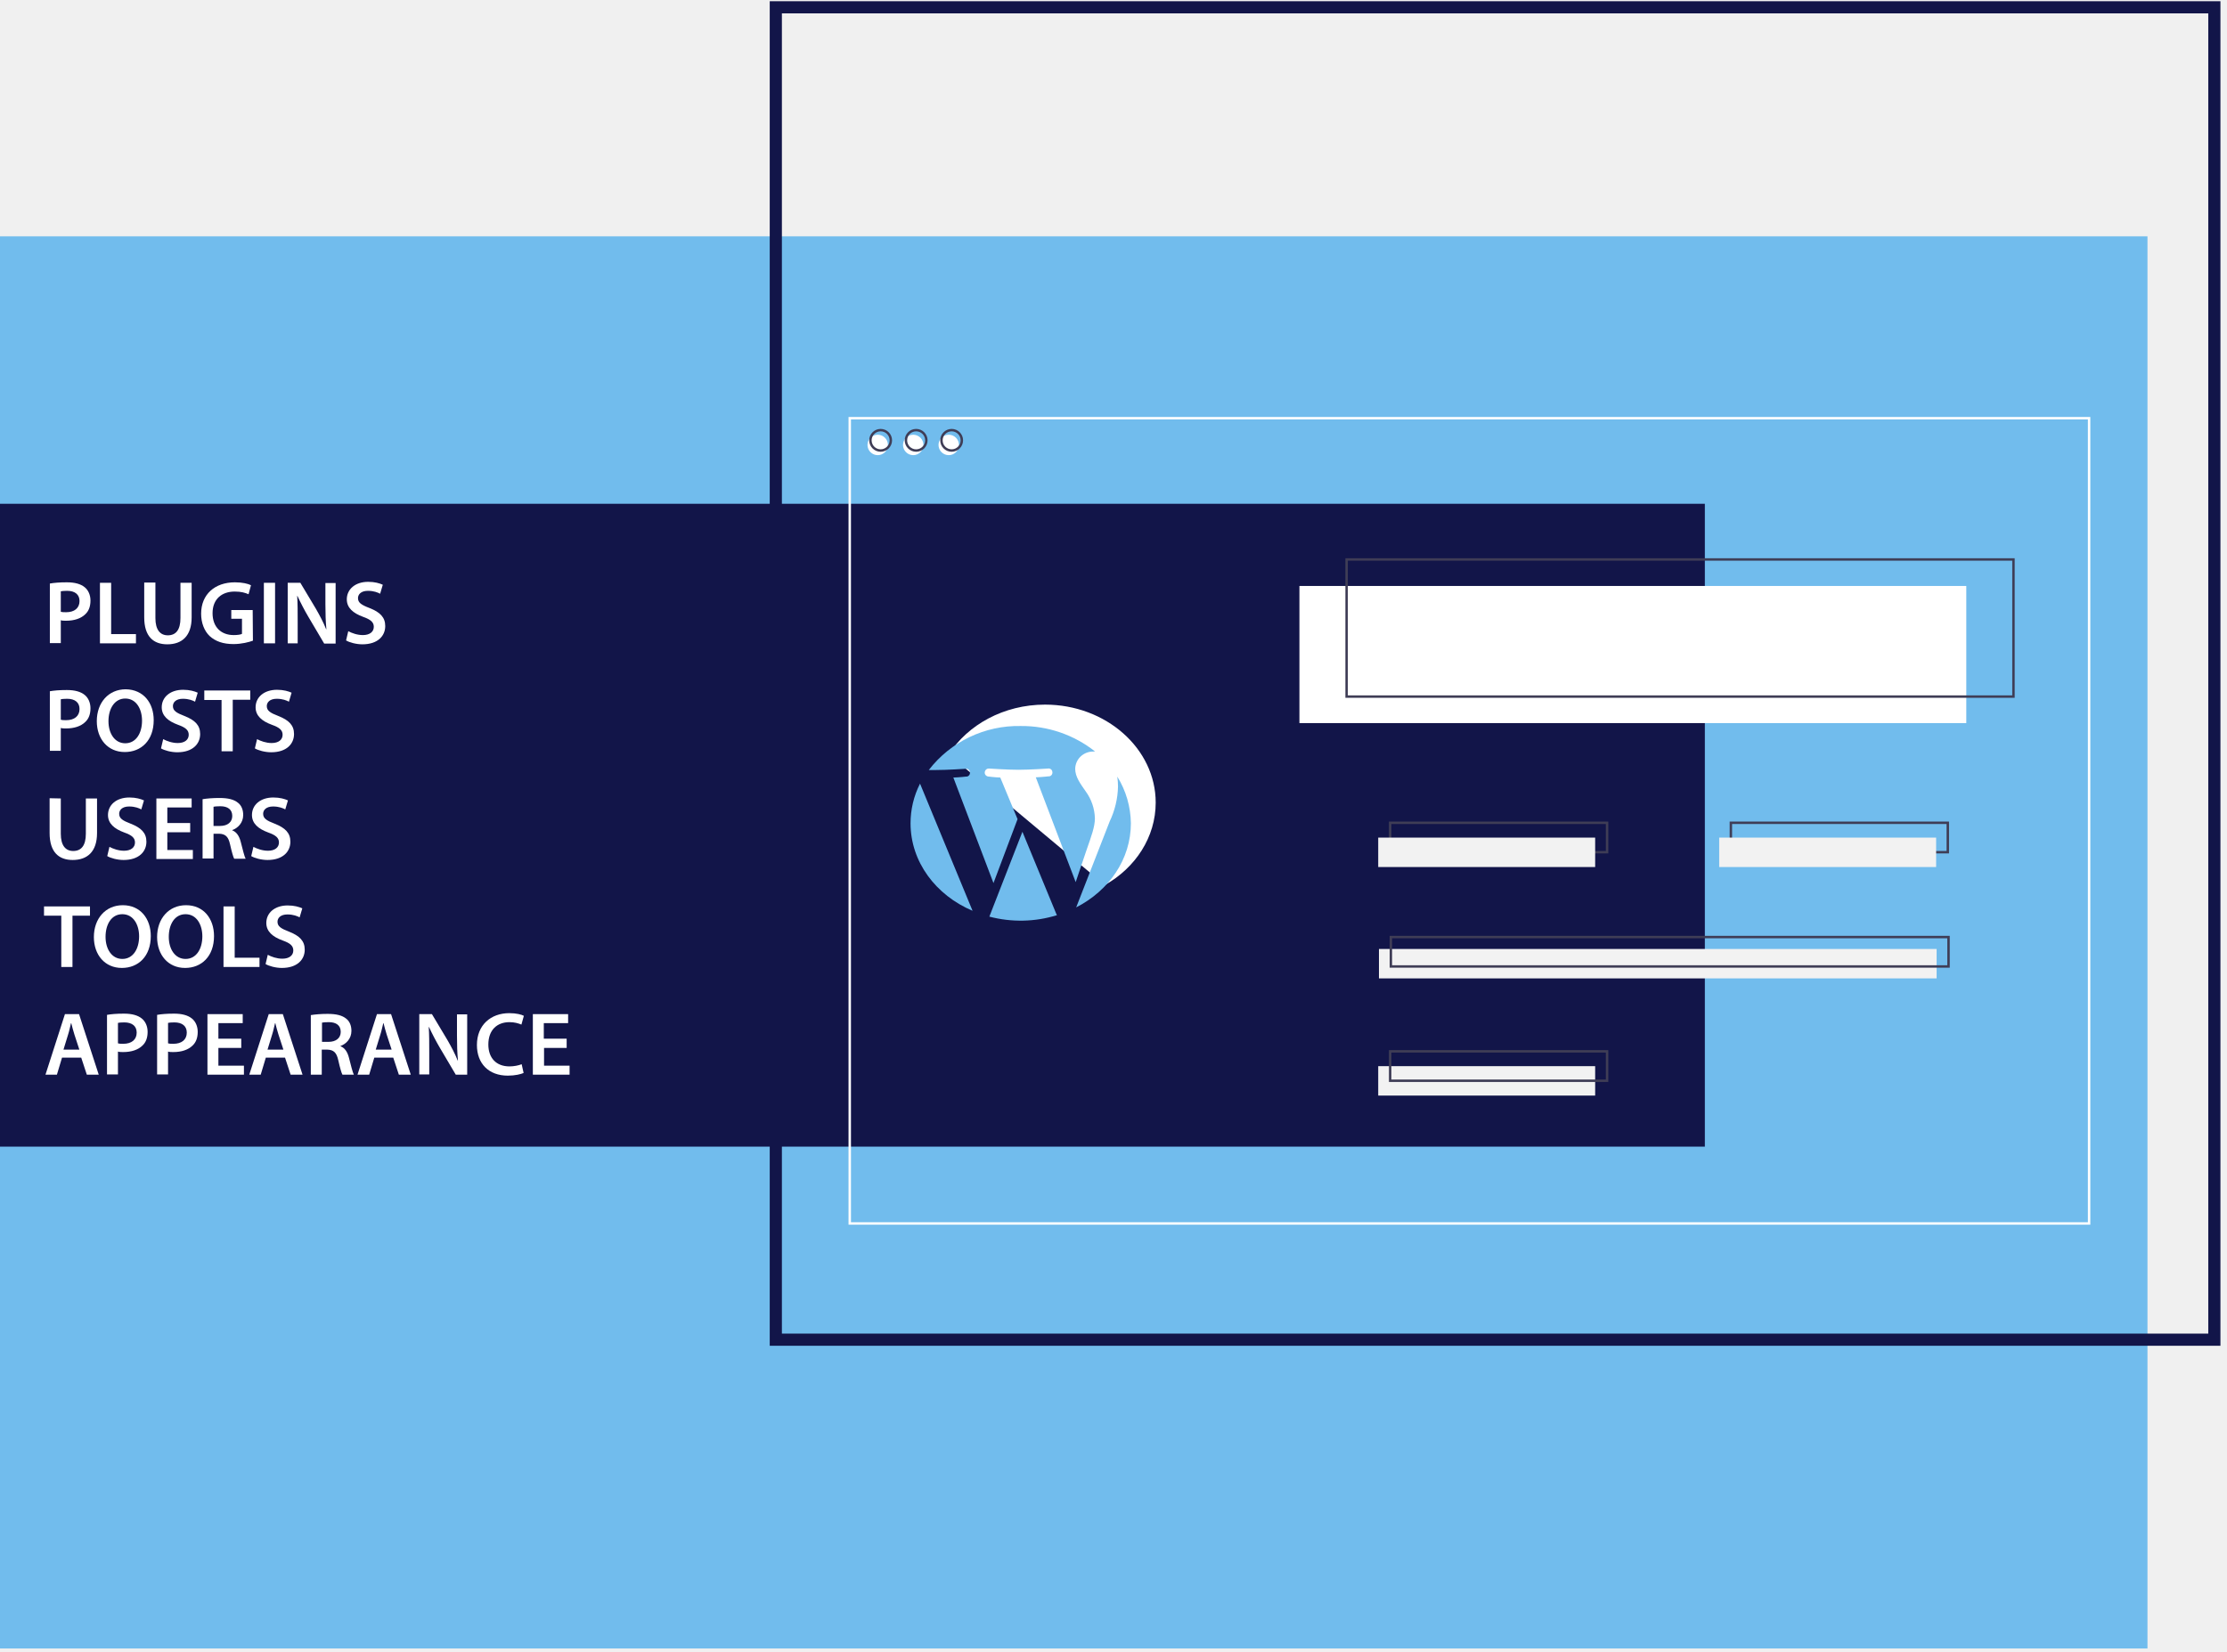
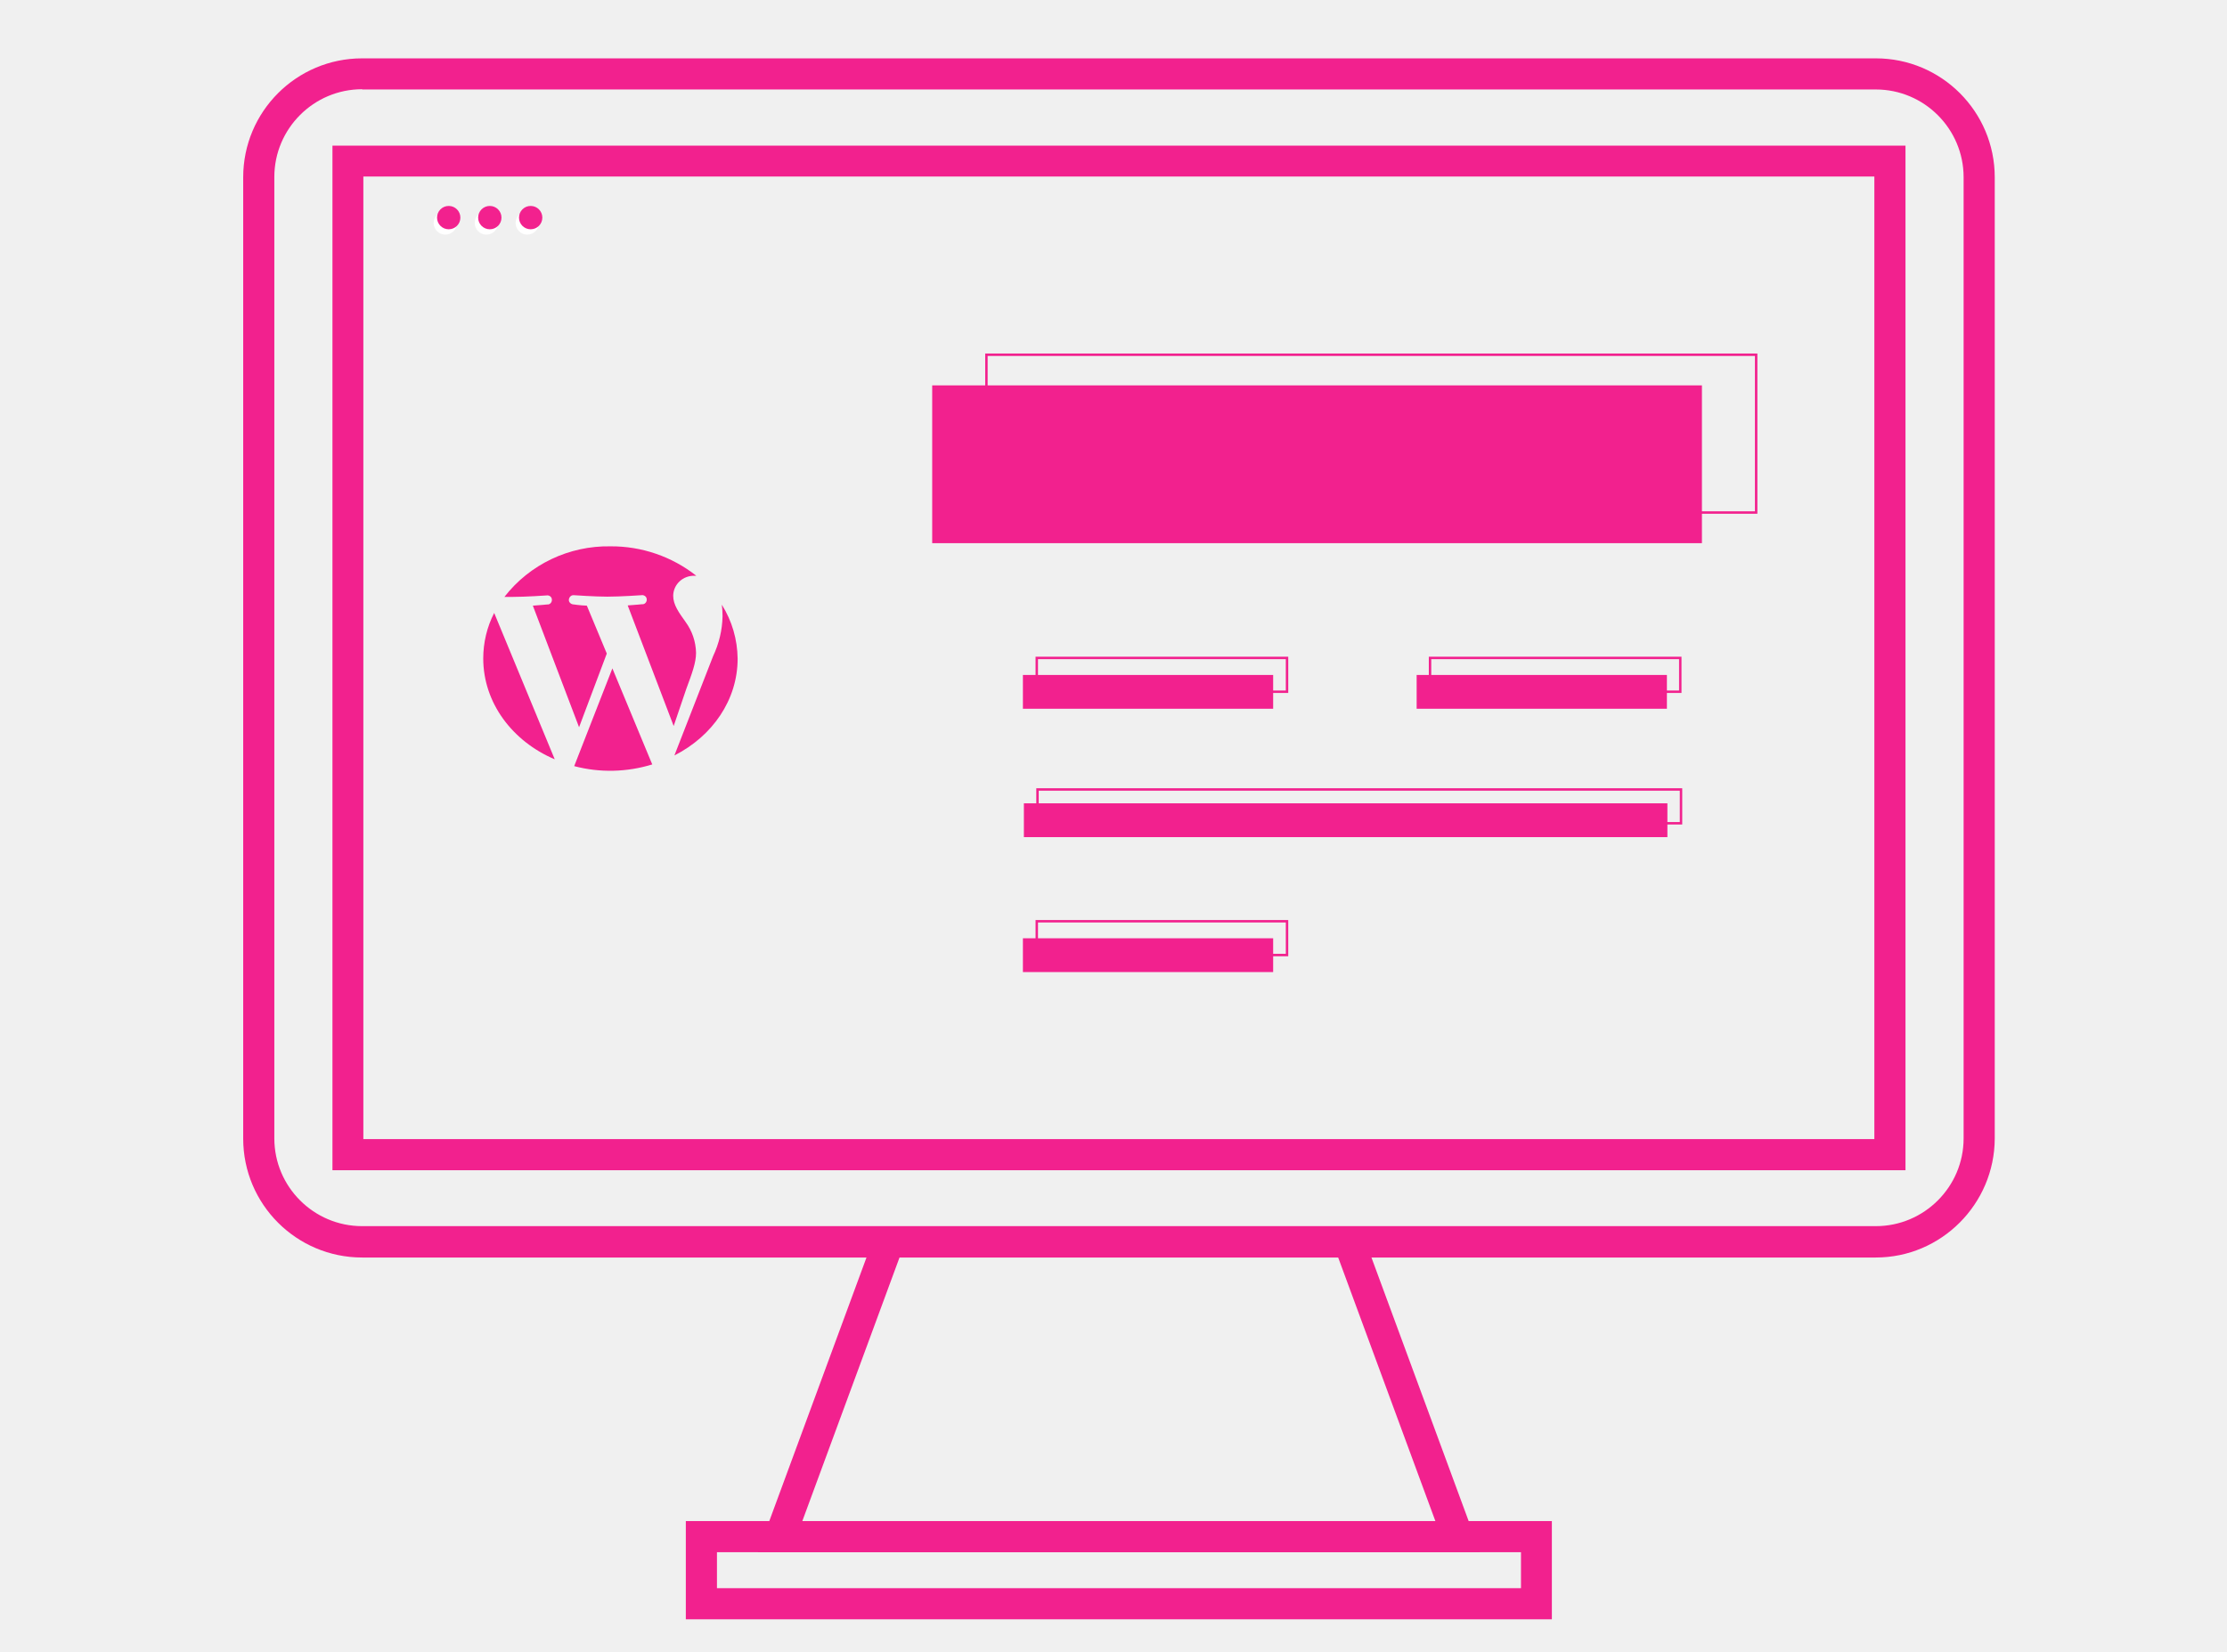
<svg xmlns="http://www.w3.org/2000/svg" version="1.1" id="f1410098-b6ef-424e-beee-8c1519bc1d1f" x="0px" y="0px" viewBox="0 0 915.7 679.3" style="enable-background:new 0 0 915.7 679.3;" xml:space="preserve">
  <style type="text/css">
- 	.st0{fill:#71BCED;}
- 	.st1{fill:#121549;}
- 	.st2{fill:none;stroke:#121549;stroke-width:5;stroke-miterlimit:10;}
+ 	.st0{fill:#F2218E;}
+ 	.st1{display:none;fill:#FFFFFF;}
+ 	.st2{fill:none;stroke:#F2218E;stroke-miterlimit:10;}
	.st3{fill:#FFFFFF;}
- 	.st4{fill:none;stroke:#3F3D56;stroke-miterlimit:10;}
- 	.st5{fill:none;stroke:#FFFFFF;stroke-miterlimit:10;}
- 	.st6{fill:none;}
- 	.st7{fill:#F2F2F2;}
+ 	.st4{display:none;fill:none;stroke:#F2218E;stroke-miterlimit:10;}
+ 	.st5{display:none;fill:none;}
</style>
  <g>
-     <rect x="-2.1" y="97.2" class="st0" width="885.1" height="580.8" />
-     <rect x="-3.1" y="207.2" class="st1" width="704.1" height="264.4" />
-     <rect x="319" y="3" class="st2" width="591.5" height="548" />
    <g>
-       <g>
-         <path class="st3" d="M20.5,240c1.7-0.3,3.9-0.5,7-0.5c3.3,0,5.7,0.7,7.3,2c1.5,1.2,2.4,3.2,2.4,5.5c0,2.4-0.7,4.3-2.1,5.6     c-1.8,1.8-4.6,2.7-7.9,2.7c-0.9,0-1.6,0-2.2-0.2v9.4h-4.5C20.5,264.5,20.5,240,20.5,240z M25,251.6c0.6,0.2,1.3,0.2,2.2,0.2     c3.4,0,5.5-1.7,5.5-4.6c0-2.7-1.9-4.2-5.1-4.2c-1.3,0-2.2,0.1-2.6,0.2V251.6z" />
-         <path class="st3" d="M41.1,239.7h4.6v21.1h10.2v3.8H41.1V239.7z" />
-         <path class="st3" d="M63.9,239.7v14.5c0,4.9,2,7.1,5.1,7.1c3.3,0,5.2-2.2,5.2-7.1v-14.5h4.6v14.2c0,7.7-4,11.1-10,11.1     c-5.7,0-9.5-3.2-9.5-11.1v-14.3h4.6C63.9,239.6,63.9,239.7,63.9,239.7z" />
-         <path class="st3" d="M104,263.5c-1.6,0.6-4.7,1.4-8,1.4c-4.2,0-7.4-1.1-9.8-3.3c-2.2-2.1-3.5-5.4-3.5-9.2     c0-7.9,5.6-12.9,13.9-12.9c3.1,0,5.5,0.6,6.6,1.2l-1,3.7c-1.4-0.6-3-1.1-5.7-1.1c-5.3,0-9.1,3.1-9.1,8.9c0,5.7,3.5,9,8.7,9     c1.6,0,2.9-0.2,3.4-0.5v-6.2h-4.4v-3.6h8.8L104,263.5L104,263.5z" />
-         <path class="st3" d="M113.1,239.7v24.9h-4.6v-24.9L113.1,239.7L113.1,239.7z" />
-         <path class="st3" d="M118.3,264.6v-24.9h5.2l6.4,10.7c1.6,2.8,3.1,5.6,4.2,8.4h0.1c-0.3-3.3-0.4-6.5-0.4-10.3v-8.7h4.2v24.9h-4.7     l-6.5-11c-1.6-2.7-3.2-5.8-4.5-8.6h-0.1c0.2,3.2,0.2,6.5,0.2,10.6v8.9H118.3z" />
-         <path class="st3" d="M143.2,259.6c1.5,0.8,3.7,1.6,6,1.6c2.9,0,4.5-1.4,4.5-3.4c0-1.9-1.3-3-4.4-4.1c-4.1-1.5-6.7-3.7-6.7-7.2     c0-4.1,3.4-7.2,8.8-7.2c2.7,0,4.7,0.6,6,1.2l-1.1,3.7c-0.9-0.5-2.6-1.2-5-1.2c-2.9,0-4.1,1.5-4.1,3c0,1.9,1.4,2.8,4.8,4.1     c4.3,1.7,6.4,3.8,6.4,7.4c0,4-3,7.5-9.4,7.5c-2.6,0-5.4-0.8-6.7-1.6L143.2,259.6z" />
-         <path class="st3" d="M20.5,284.3c1.7-0.3,3.9-0.5,7-0.5c3.3,0,5.7,0.7,7.3,2c1.5,1.2,2.4,3.2,2.4,5.5c0,2.4-0.7,4.3-2.1,5.6     c-1.8,1.8-4.6,2.7-7.9,2.7c-0.9,0-1.6,0-2.2-0.2v9.4h-4.5C20.5,308.8,20.5,284.3,20.5,284.3z M25,296c0.6,0.2,1.3,0.2,2.2,0.2     c3.4,0,5.5-1.7,5.5-4.6c0-2.7-1.9-4.2-5.1-4.2c-1.3,0-2.2,0.1-2.6,0.2V296z" />
-         <path class="st3" d="M63.2,296.2c0,8.3-5.1,13.1-11.9,13.1c-7,0-11.5-5.4-11.5-12.7c0-7.6,4.8-13.1,11.9-13.1     C59,283.6,63.2,289.1,63.2,296.2z M44.6,296.6c0,5.1,2.6,9.1,6.9,9.1c4.4,0,6.9-4.1,6.9-9.3c0-4.7-2.3-9.1-6.9-9.1     C47.1,287.3,44.6,291.5,44.6,296.6z" />
-         <path class="st3" d="M67.1,304c1.5,0.8,3.7,1.6,6,1.6c2.9,0,4.5-1.4,4.5-3.4c0-1.9-1.3-3-4.4-4.1c-4.1-1.5-6.7-3.7-6.7-7.2     c0-4.1,3.4-7.2,8.8-7.2c2.7,0,4.7,0.6,6,1.2l-1.1,3.7c-0.9-0.5-2.6-1.2-5-1.2c-2.9,0-4.1,1.5-4.1,3c0,1.9,1.4,2.8,4.8,4.1     c4.3,1.7,6.4,3.8,6.4,7.4c0,4-3,7.5-9.4,7.5c-2.6,0-5.4-0.8-6.7-1.6L67.1,304z" />
-         <path class="st3" d="M91.1,287.9H84V284h18.9v3.8h-7.2V309h-4.6C91.1,309,91.1,287.9,91.1,287.9z" />
-         <path class="st3" d="M105.7,304c1.5,0.8,3.7,1.6,6,1.6c2.9,0,4.5-1.4,4.5-3.4c0-1.9-1.3-3-4.4-4.1c-4.1-1.5-6.7-3.7-6.7-7.2     c0-4.1,3.4-7.2,8.8-7.2c2.7,0,4.7,0.6,6,1.2l-1.1,3.7c-0.9-0.5-2.6-1.2-5-1.2c-2.9,0-4.1,1.5-4.1,3c0,1.9,1.4,2.8,4.8,4.1     c4.3,1.7,6.4,3.8,6.4,7.4c0,4-3,7.5-9.4,7.5c-2.6,0-5.4-0.8-6.7-1.6L105.7,304z" />
-         <path class="st3" d="M25,328.4v14.5c0,4.9,2,7.1,5.1,7.1c3.3,0,5.2-2.2,5.2-7.1v-14.5h4.6v14.2c0,7.7-4,11.1-10,11.1     c-5.7,0-9.5-3.2-9.5-11.1v-14.3L25,328.4L25,328.4z" />
-         <path class="st3" d="M45,348.3c1.5,0.8,3.7,1.6,6,1.6c2.9,0,4.5-1.4,4.5-3.4c0-1.9-1.3-3-4.4-4.1c-4.1-1.5-6.7-3.7-6.7-7.2     c0-4.1,3.4-7.2,8.8-7.2c2.7,0,4.7,0.6,6,1.2l-1.1,3.7c-0.9-0.5-2.6-1.2-5-1.2c-2.9,0-4.1,1.5-4.1,3c0,1.9,1.4,2.8,4.8,4.1     c4.3,1.7,6.4,3.8,6.4,7.4c0,4-3,7.5-9.4,7.5c-2.6,0-5.4-0.8-6.7-1.6L45,348.3z" />
-         <path class="st3" d="M78.2,342.3h-9.4v7.3h10.5v3.7h-15v-24.9h14.5v3.7h-10v6.4h9.4V342.3z" />
-         <path class="st3" d="M83.3,328.7c1.7-0.3,4.3-0.5,6.9-0.5c3.6,0,6,0.6,7.7,2c1.4,1.1,2.1,2.9,2.1,5c0,3.2-2.2,5.4-4.5,6.2v0.1     c1.8,0.7,2.9,2.4,3.5,4.8c0.8,3.1,1.5,6,2,6.9h-4.7c-0.4-0.7-1-2.8-1.7-5.9c-0.7-3.2-1.9-4.3-4.5-4.4h-2.3v10.2h-4.5V328.7z      M87.8,339.7h2.7c3.1,0,5-1.6,5-4.1c0-2.7-1.9-4-4.9-4c-1.4,0-2.4,0.1-2.8,0.2C87.8,331.8,87.8,339.7,87.8,339.7z" />
-         <path class="st3" d="M104.2,348.3c1.5,0.8,3.7,1.6,6,1.6c2.9,0,4.5-1.4,4.5-3.4c0-1.9-1.3-3-4.4-4.1c-4.1-1.5-6.7-3.7-6.7-7.2     c0-4.1,3.4-7.2,8.8-7.2c2.7,0,4.7,0.6,6,1.2l-1.1,3.7c-0.9-0.5-2.6-1.2-5-1.2c-2.9,0-4.1,1.5-4.1,3c0,1.9,1.4,2.8,4.8,4.1     c4.3,1.7,6.4,3.8,6.4,7.4c0,4-3,7.5-9.4,7.5c-2.6,0-5.4-0.8-6.7-1.6L104.2,348.3z" />
-         <path class="st3" d="M25.2,376.6h-7.1v-3.8H37v3.8h-7.2v21.1h-4.6C25.2,397.7,25.2,376.6,25.2,376.6z" />
-         <path class="st3" d="M62,385c0,8.3-5.1,13.1-11.9,13.1c-7,0-11.5-5.4-11.5-12.7c0-7.6,4.8-13.1,11.9-13.1     C57.7,372.3,62,377.8,62,385z M43.4,385.3c0,5.1,2.6,9.1,6.9,9.1c4.4,0,6.9-4.1,6.9-9.3c0-4.7-2.3-9.1-6.9-9.1     C45.8,376,43.4,380.2,43.4,385.3z" />
-         <path class="st3" d="M88,385c0,8.3-5.1,13.1-11.9,13.1c-7,0-11.5-5.4-11.5-12.7c0-7.6,4.8-13.1,11.9-13.1     C83.7,372.3,88,377.8,88,385z M69.4,385.3c0,5.1,2.6,9.1,6.9,9.1c4.4,0,6.9-4.1,6.9-9.3c0-4.7-2.3-9.1-6.9-9.1     C71.8,376,69.4,380.2,69.4,385.3z" />
-         <path class="st3" d="M91.9,372.8h4.6v21.1h10.2v3.8H91.9V372.8z" />
-         <path class="st3" d="M110.1,392.7c1.5,0.8,3.7,1.6,6,1.6c2.9,0,4.5-1.4,4.5-3.4c0-1.9-1.3-3-4.4-4.1c-4.1-1.5-6.7-3.7-6.7-7.2     c0-4.1,3.4-7.2,8.8-7.2c2.7,0,4.7,0.6,6,1.2l-1.1,3.7c-0.9-0.5-2.6-1.2-5-1.2c-2.9,0-4.1,1.5-4.1,3c0,1.9,1.4,2.8,4.8,4.1     c4.3,1.7,6.4,3.8,6.4,7.4c0,4-3,7.5-9.4,7.5c-2.6,0-5.4-0.8-6.7-1.6L110.1,392.7z" />
-         <path class="st3" d="M25.5,435l-2.1,7h-4.7l8-24.9h5.8l8.1,24.9h-4.9l-2.3-7H25.5z M32.6,431.6l-2-6.1c-0.5-1.5-0.9-3.2-1.3-4.7     h-0.1c-0.4,1.5-0.7,3.2-1.2,4.7l-1.9,6.2h6.5V431.6z" />
-         <path class="st3" d="M44,417.4c1.7-0.3,3.9-0.5,7-0.5c3.3,0,5.7,0.7,7.3,2c1.5,1.2,2.4,3.2,2.4,5.5c0,2.4-0.7,4.3-2.1,5.6     c-1.8,1.8-4.6,2.7-7.9,2.7c-0.9,0-1.6,0-2.2-0.2v9.4H44V417.4z M48.5,429.1c0.6,0.2,1.3,0.2,2.2,0.2c3.4,0,5.5-1.7,5.5-4.6     c0-2.7-1.9-4.2-5.1-4.2c-1.3,0-2.2,0.1-2.6,0.2C48.5,420.7,48.5,429.1,48.5,429.1z" />
-         <path class="st3" d="M64.6,417.4c1.7-0.3,3.9-0.5,7-0.5c3.3,0,5.7,0.7,7.3,2c1.5,1.2,2.4,3.2,2.4,5.5c0,2.4-0.7,4.3-2.1,5.6     c-1.8,1.8-4.6,2.7-7.9,2.7c-0.9,0-1.6,0-2.2-0.2v9.4h-4.5C64.6,441.9,64.6,417.4,64.6,417.4z M69.1,429.1     c0.6,0.2,1.3,0.2,2.2,0.2c3.4,0,5.5-1.7,5.5-4.6c0-2.7-1.9-4.2-5.1-4.2c-1.3,0-2.2,0.1-2.6,0.2V429.1z" />
-         <path class="st3" d="M99.2,431h-9.4v7.3h10.5v3.7h-15v-24.9h14.5v3.7h-10v6.4h9.4V431z" />
-         <path class="st3" d="M109.3,435l-2.1,7h-4.7l8-24.9h5.8l8.1,24.9h-4.9l-2.3-7H109.3z M116.5,431.6l-2-6.1     c-0.5-1.5-0.9-3.2-1.3-4.7h-0.1c-0.4,1.5-0.7,3.2-1.2,4.7l-1.9,6.2h6.5V431.6z" />
-         <path class="st3" d="M127.8,417.5c1.7-0.3,4.3-0.5,6.9-0.5c3.6,0,6,0.6,7.7,2c1.4,1.1,2.1,2.9,2.1,5c0,3.2-2.2,5.4-4.5,6.2v0.1     c1.8,0.7,2.9,2.4,3.5,4.8c0.8,3.1,1.5,6,2,6.9h-4.7c-0.4-0.7-1-2.8-1.7-5.9c-0.7-3.2-1.9-4.3-4.5-4.4h-2.3V442h-4.5V417.5z      M132.4,428.5h2.7c3.1,0,5-1.6,5-4.1c0-2.7-1.9-4-4.9-4c-1.4,0-2.4,0.1-2.8,0.2V428.5z" />
-         <path class="st3" d="M153.9,435l-2.1,7H147l8-24.9h5.8l8.1,24.9H164l-2.3-7H153.9z M161,431.6l-2-6.1c-0.5-1.5-0.9-3.2-1.3-4.7     h-0.1c-0.4,1.5-0.7,3.2-1.2,4.7l-1.9,6.2h6.5V431.6z" />
-         <path class="st3" d="M172.4,442v-24.9h5.2l6.4,10.7c1.6,2.8,3.1,5.6,4.2,8.4h0.1c-0.3-3.3-0.4-6.5-0.4-10.3v-8.7h4.2V442h-4.7     l-6.5-11c-1.6-2.7-3.2-5.8-4.5-8.6h-0.1c0.2,3.2,0.2,6.5,0.2,10.6v8.9h-4.1L172.4,442L172.4,442z" />
-         <path class="st3" d="M215.3,441.3c-1.1,0.5-3.5,1.1-6.5,1.1c-7.9,0-12.7-5-12.7-12.6c0-8.2,5.7-13.1,13.3-13.1c3,0,5.1,0.6,6,1.1     l-1,3.6c-1.2-0.5-2.8-1-4.9-1c-5.1,0-8.7,3.2-8.7,9.2c0,5.5,3.2,9,8.7,9c1.8,0,3.8-0.4,5-0.9L215.3,441.3z" />
-         <path class="st3" d="M233.1,431h-9.4v7.3h10.5v3.7h-15.1v-24.9h14.5v3.7h-10v6.4h9.4v3.8H233.1z" />
-       </g>
+       <path class="st0" d="M771.3,517.2H148.9c-27,0-48.9-21.9-48.9-48.9V72.9c0-27,21.9-48.9,48.9-48.9h622.4c27,0,48.9,21.9,48.9,48.9    v395.4C820.1,495.2,798.2,517.2,771.3,517.2z M148.9,36.7c-19.9,0-36.1,16.2-36.1,36.1v395.4c0,19.9,16.2,36.1,36.1,36.1h622.4    c19.9,0,36.1-16.2,36.1-36.1V72.9c0-19.9-16.2-36.1-36.1-36.1H148.9V36.7z" />
+     </g>
+     <g>
+       <path class="st0" d="M783.5,481.3H136.7V59.9h646.8V481.3z M149.4,468.5h621.3V72.6H149.4V468.5z" />
+     </g>
+     <g>
+       <path class="st0" d="M608.6,638.4h-297l49.4-134h198.2L608.6,638.4z M329.9,625.6h260.3l-40-108.5H369.9L329.9,625.6z" />
+     </g>
+     <g>
+       <path class="st0" d="M638.1,666H282v-40.4h356.1V666z M294.8,653.2h330.6v-14.8H294.8V653.2z" />
    </g>
  </g>
  <g id="Image_CMS" transform="translate(0.5 0.5)">
-     <path id="Path_161" class="st3" d="M389.6,309.8c7.8-12.2,22.6-20.5,39.6-20.5c25.1,0,45.5,18.1,45.5,40.3   c0,14.2-8.3,26.8-20.9,33.9" />
-     <rect id="Rectangle_580" x="533.8" y="240.5" class="st3" width="274.2" height="56.4" />
-     <rect id="Rectangle_579" x="553.2" y="229.6" class="st4" width="274.2" height="56.4" />
-     <ellipse id="Ellipse_43" class="st3" cx="360.4" cy="182.5" rx="4.2" ry="4.2" />
-     <ellipse id="Ellipse_44" class="st3" cx="375" cy="182.5" rx="4.2" ry="4.2" />
-     <ellipse id="Ellipse_45" class="st3" cx="389.6" cy="182.5" rx="4.2" ry="4.2" />
-     <rect id="Rectangle_581" x="348.9" y="171.5" class="st5" width="509.6" height="331.2" />
-     <line id="Line_1" class="st6" x1="348.9" y1="189.9" x2="858.5" y2="189.9" />
-     <ellipse id="Ellipse_46" class="st4" cx="361.6" cy="180.6" rx="4.2" ry="4.2" />
-     <ellipse id="Ellipse_47" class="st4" cx="376.2" cy="180.6" rx="4.2" ry="4.2" />
-     <ellipse id="Ellipse_48" class="st4" cx="390.8" cy="180.6" rx="4.2" ry="4.2" />
-     <line id="Line_2" class="st6" x1="508.9" y1="188" x2="508.9" y2="501.3" />
+     <path id="Path_161" class="st1" d="M216.3,237.8c9-14,26.1-23.6,45.7-23.6c29,0,52.5,20.8,52.5,46.4c0,16.4-9.6,30.9-24.1,39" />
+     <rect id="Rectangle_580" x="382.8" y="158" class="st0" width="316.5" height="64.9" />
+     <rect id="Rectangle_579" x="405.1" y="145.4" class="st2" width="316.5" height="64.9" />
+     <ellipse id="Ellipse_43" class="st3" cx="182.6" cy="91.2" rx="4.8" ry="4.8" />
+     <ellipse id="Ellipse_44" class="st3" cx="199.5" cy="91.2" rx="4.8" ry="4.8" />
+     <ellipse id="Ellipse_45" class="st3" cx="216.3" cy="91.2" rx="4.8" ry="4.8" />
+     <rect id="Rectangle_581" x="169.4" y="78.5" class="st4" width="588.1" height="381.4" />
+     <line id="Line_1" class="st5" x1="169.4" y1="99.7" x2="757.5" y2="99.7" />
+     <ellipse id="Ellipse_46" class="st0" cx="184" cy="89" rx="4.8" ry="4.8" />
+     <ellipse id="Ellipse_47" class="st0" cx="200.9" cy="89" rx="4.8" ry="4.8" />
+     <ellipse id="Ellipse_48" class="st0" cx="217.7" cy="89" rx="4.8" ry="4.8" />
+     <line id="Line_2" class="st5" x1="354" y1="97.5" x2="354" y2="458.3" />
    <g>
-       <rect id="Rectangle_584" x="571.1" y="337.9" class="st4" width="89.2" height="12.1" />
-       <rect id="Rectangle_585" x="566.2" y="438" class="st7" width="89.2" height="12.1" />
-       <rect id="Rectangle_586" x="571.1" y="431.9" class="st4" width="89.2" height="12.1" />
-       <rect id="Rectangle_587" x="566.5" y="389.8" class="st7" width="229.3" height="12.1" />
-       <rect id="Rectangle_588" x="571.4" y="384.9" class="st4" width="229.3" height="12.1" />
-       <rect id="Rectangle_589" x="711.2" y="337.9" class="st4" width="89.2" height="12.1" />
-       <rect id="Rectangle_583" x="706.4" y="344" class="st7" width="89.2" height="12.1" />
-       <rect id="Rectangle_582" x="566.2" y="344" class="st7" width="89.2" height="12.1" />
+       <rect id="Rectangle_584" x="425.8" y="270.1" class="st2" width="102.9" height="13.9" />
+       <rect id="Rectangle_585" x="420.1" y="385.4" class="st0" width="102.9" height="13.9" />
+       <rect id="Rectangle_586" x="425.8" y="378.4" class="st2" width="102.9" height="13.9" />
+       <rect id="Rectangle_587" x="420.5" y="329.9" class="st0" width="264.6" height="13.9" />
+       <rect id="Rectangle_588" x="426.1" y="324.2" class="st2" width="264.6" height="13.9" />
+       <rect id="Rectangle_589" x="587.5" y="270.1" class="st2" width="102.9" height="13.9" />
+       <rect id="Rectangle_583" x="582" y="277.1" class="st0" width="102.9" height="13.9" />
+       <rect id="Rectangle_582" x="420.1" y="277.1" class="st0" width="102.9" height="13.9" />
    </g>
-     <path id="Path_225" class="st0" d="M373.9,338.1c0,15.9,10.4,29.6,25.5,36l-21.6-52.3C375.2,326.9,373.9,332.5,373.9,338.1z    M449.7,336.1c-0.1-4-1.4-7.8-3.7-11c-2.3-3.3-4.4-6.1-4.4-9.4c0.1-4.1,3.5-7.2,7.6-7.1c0.2,0,0.4,0,0.6,0   c-8.7-6.9-19.5-10.6-30.6-10.5c-14.7-0.3-28.8,6.4-37.8,18.1c1.1,0,2.1,0,2.9,0c4.7,0,12.1-0.5,12.1-0.5c0.9-0.2,1.8,0.4,1.9,1.3   c0.2,0.9-0.4,1.8-1.3,1.9c-0.1,0-0.2,0-0.3,0c0,0-2.5,0.3-5.2,0.4l16.5,43.4l9.9-26.3l-7.1-17.1c-2.4-0.1-4.7-0.4-4.7-0.4   c-0.9,0-1.7-0.7-1.7-1.6s0.7-1.7,1.6-1.7c0.1,0,0.2,0,0.3,0c0,0,7.5,0.5,11.9,0.5c4.7,0,12.1-0.5,12.1-0.5c0.9-0.2,1.8,0.4,1.9,1.3   c0.2,0.9-0.4,1.8-1.3,1.9c-0.1,0-0.2,0-0.3,0c0,0-2.5,0.3-5.2,0.4l16.4,43.1l4.5-13.3C448.2,343.5,449.7,339.6,449.7,336.1   L449.7,336.1z" />
-     <path id="Path_226" class="st0" d="M419.9,341.6l-13.6,34.9c9.2,2.4,18.8,2.2,27.8-0.6c-0.1-0.2-0.2-0.4-0.3-0.6L419.9,341.6z    M458.9,318.9c0.2,1.4,0.3,2.7,0.3,4.1c-0.1,5-1.3,9.9-3.4,14.3L442,372.7c13.5-6.9,22.5-19.8,22.5-34.6   C464.4,331.3,462.5,324.7,458.9,318.9z" />
+     <path id="Path_225" class="st0" d="M198.2,270.3c0,18.3,12,34.1,29.4,41.5l-24.9-60.2C199.7,257.4,198.2,263.9,198.2,270.3z    M285.7,268c-0.1-4.6-1.6-9-4.3-12.7c-2.7-3.8-5.1-7-5.1-10.8c0.1-4.7,4-8.3,8.8-8.2c0.2,0,0.5,0,0.7,0   c-10-7.9-22.5-12.2-35.3-12.1c-17-0.3-33.2,7.4-43.6,20.8c1.3,0,2.4,0,3.3,0c5.4,0,14-0.6,14-0.6c1-0.2,2.1,0.5,2.2,1.5   c0.2,1-0.5,2.1-1.5,2.2c-0.1,0-0.2,0-0.3,0c0,0-2.9,0.3-6,0.5l19,50l11.4-30.3l-8.2-19.7c-2.8-0.1-5.4-0.5-5.4-0.5   c-1,0-2-0.8-2-1.8s0.8-2,1.8-2c0.1,0,0.2,0,0.3,0c0,0,8.7,0.6,13.7,0.6c5.4,0,14-0.6,14-0.6c1-0.2,2.1,0.5,2.2,1.5   c0.2,1-0.5,2.1-1.5,2.2c-0.1,0-0.2,0-0.3,0c0,0-2.9,0.3-6,0.5l18.9,49.6l5.2-15.3C284,276.6,285.7,272.1,285.7,268L285.7,268z" />
+     <path id="Path_226" class="st0" d="M251.3,274.4l-15.7,40.2c10.6,2.8,21.7,2.5,32.1-0.7c-0.1-0.2-0.2-0.5-0.3-0.7L251.3,274.4z    M296.3,248.2c0.2,1.6,0.3,3.1,0.3,4.7c-0.1,5.8-1.5,11.4-3.9,16.5l-15.9,40.8c15.6-7.9,26-22.8,26-39.8   C302.7,262.5,300.5,254.9,296.3,248.2z" />
  </g>
</svg>
